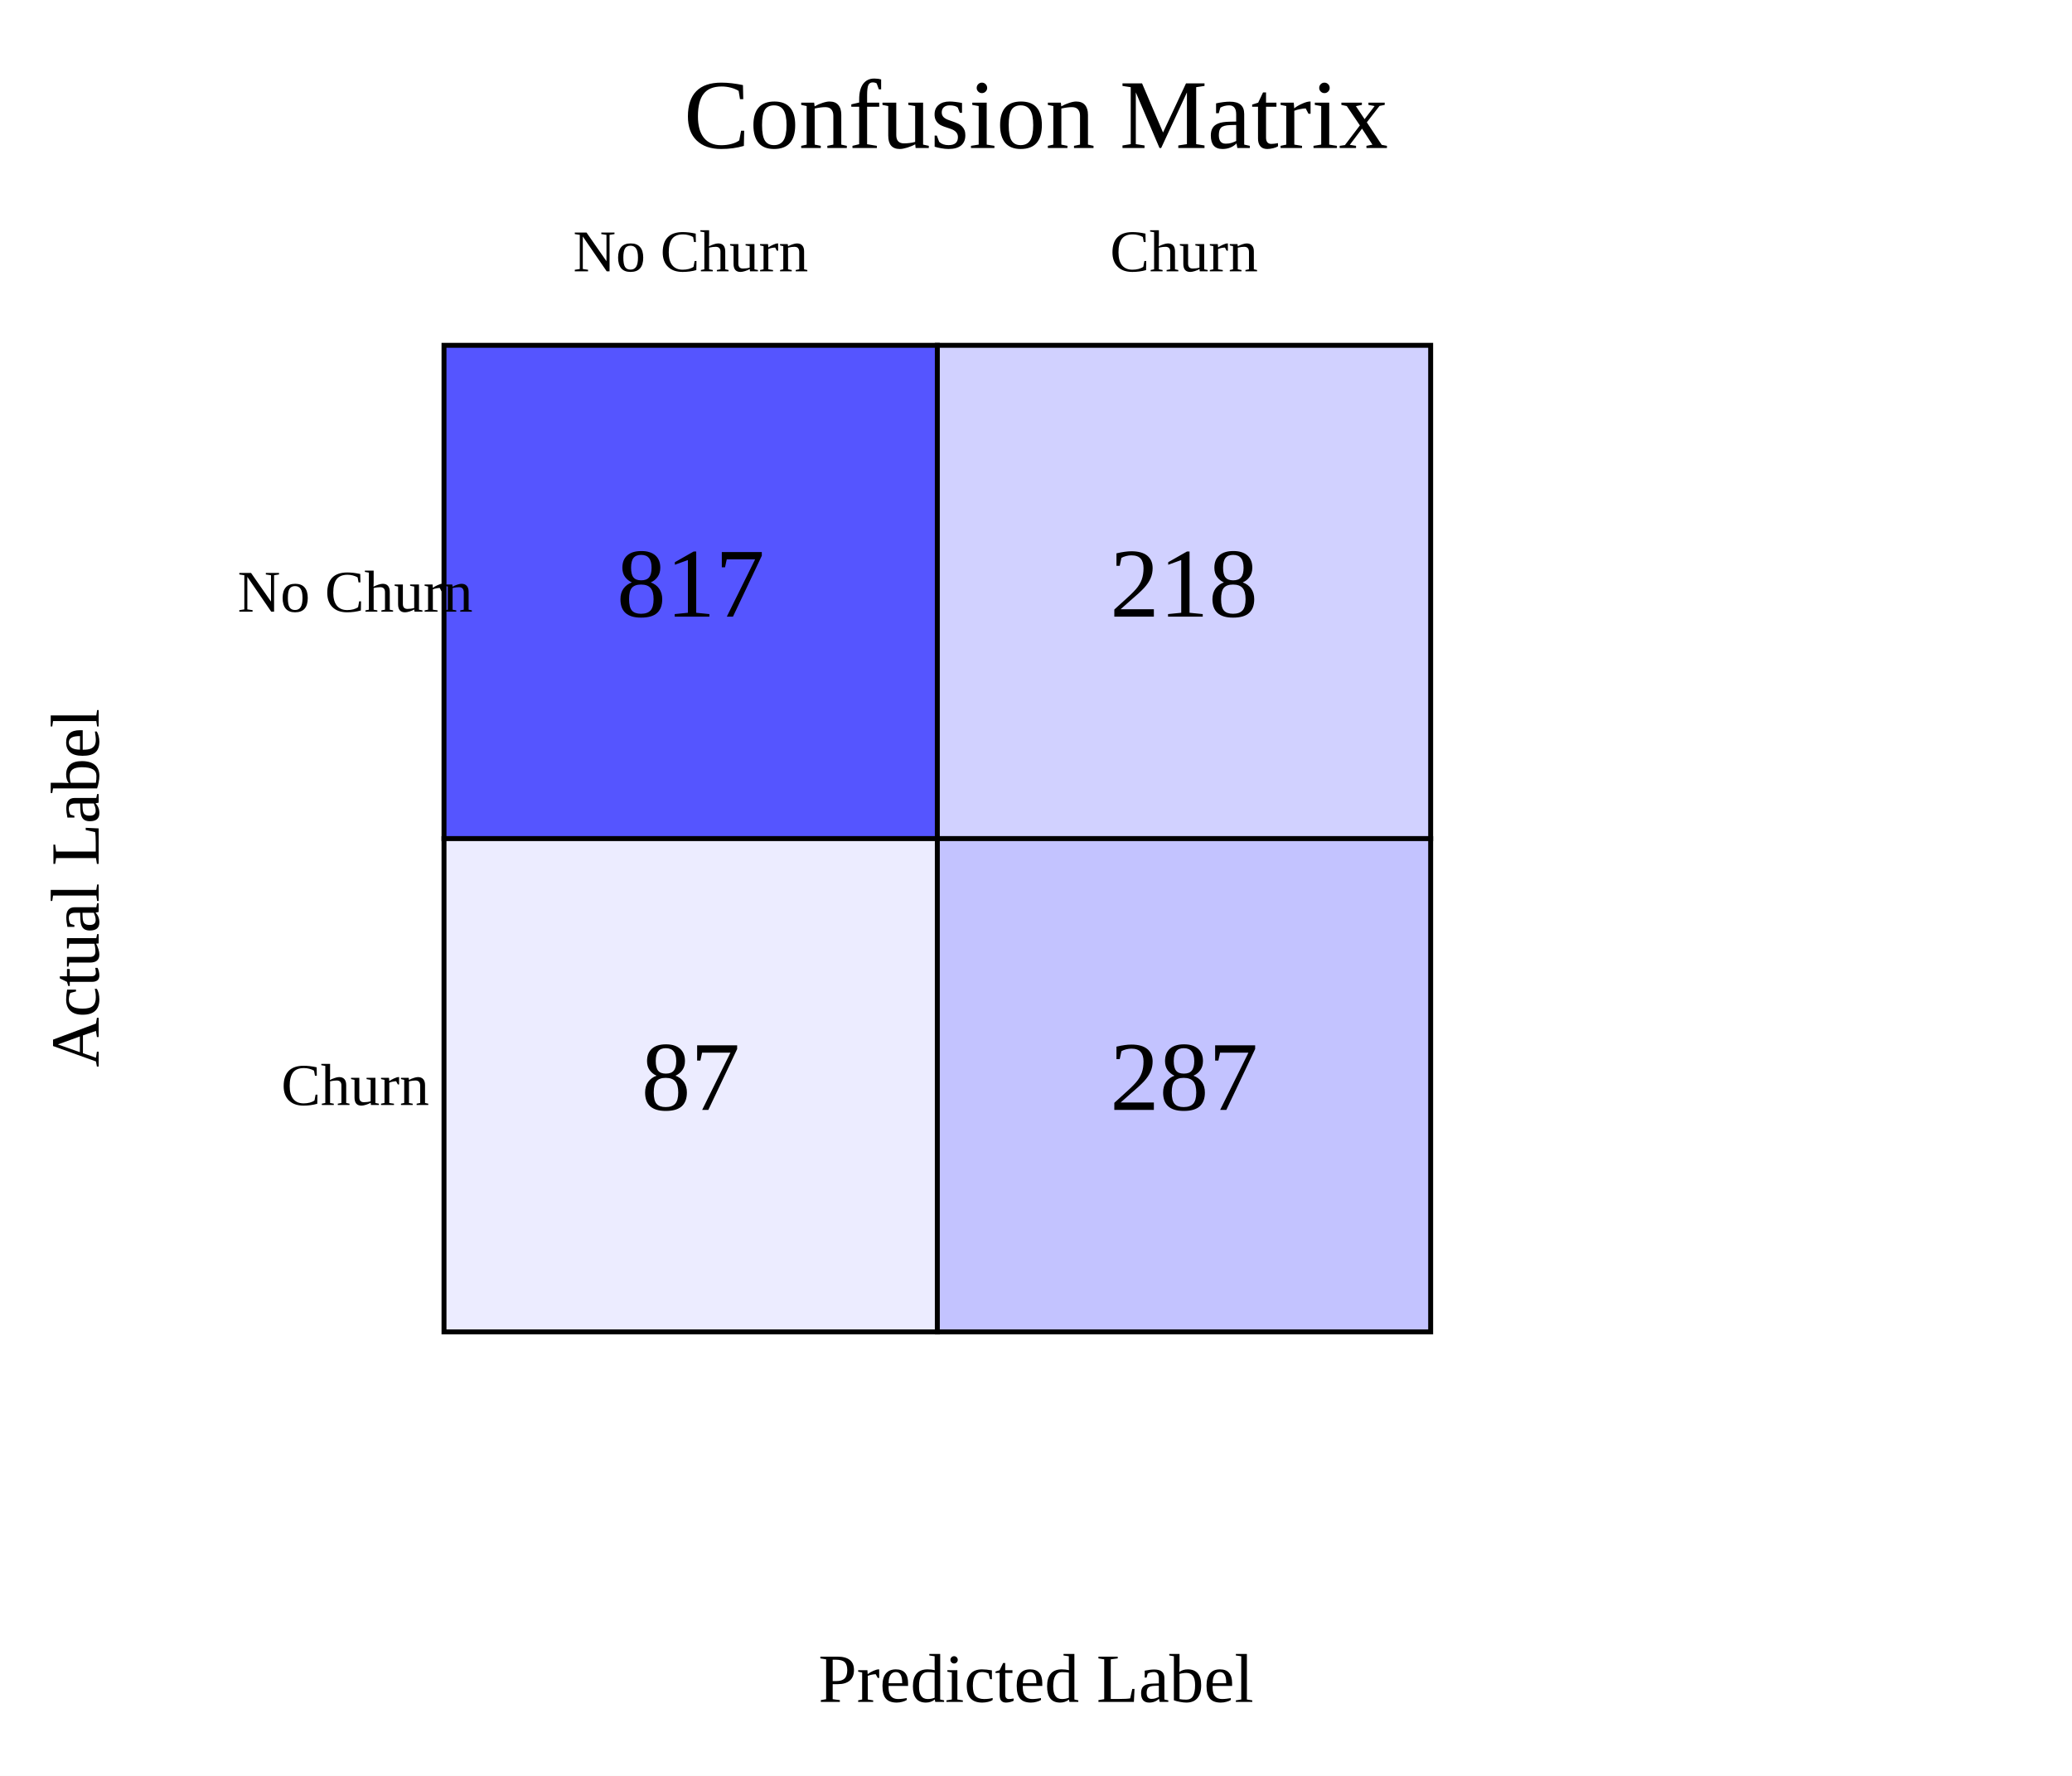
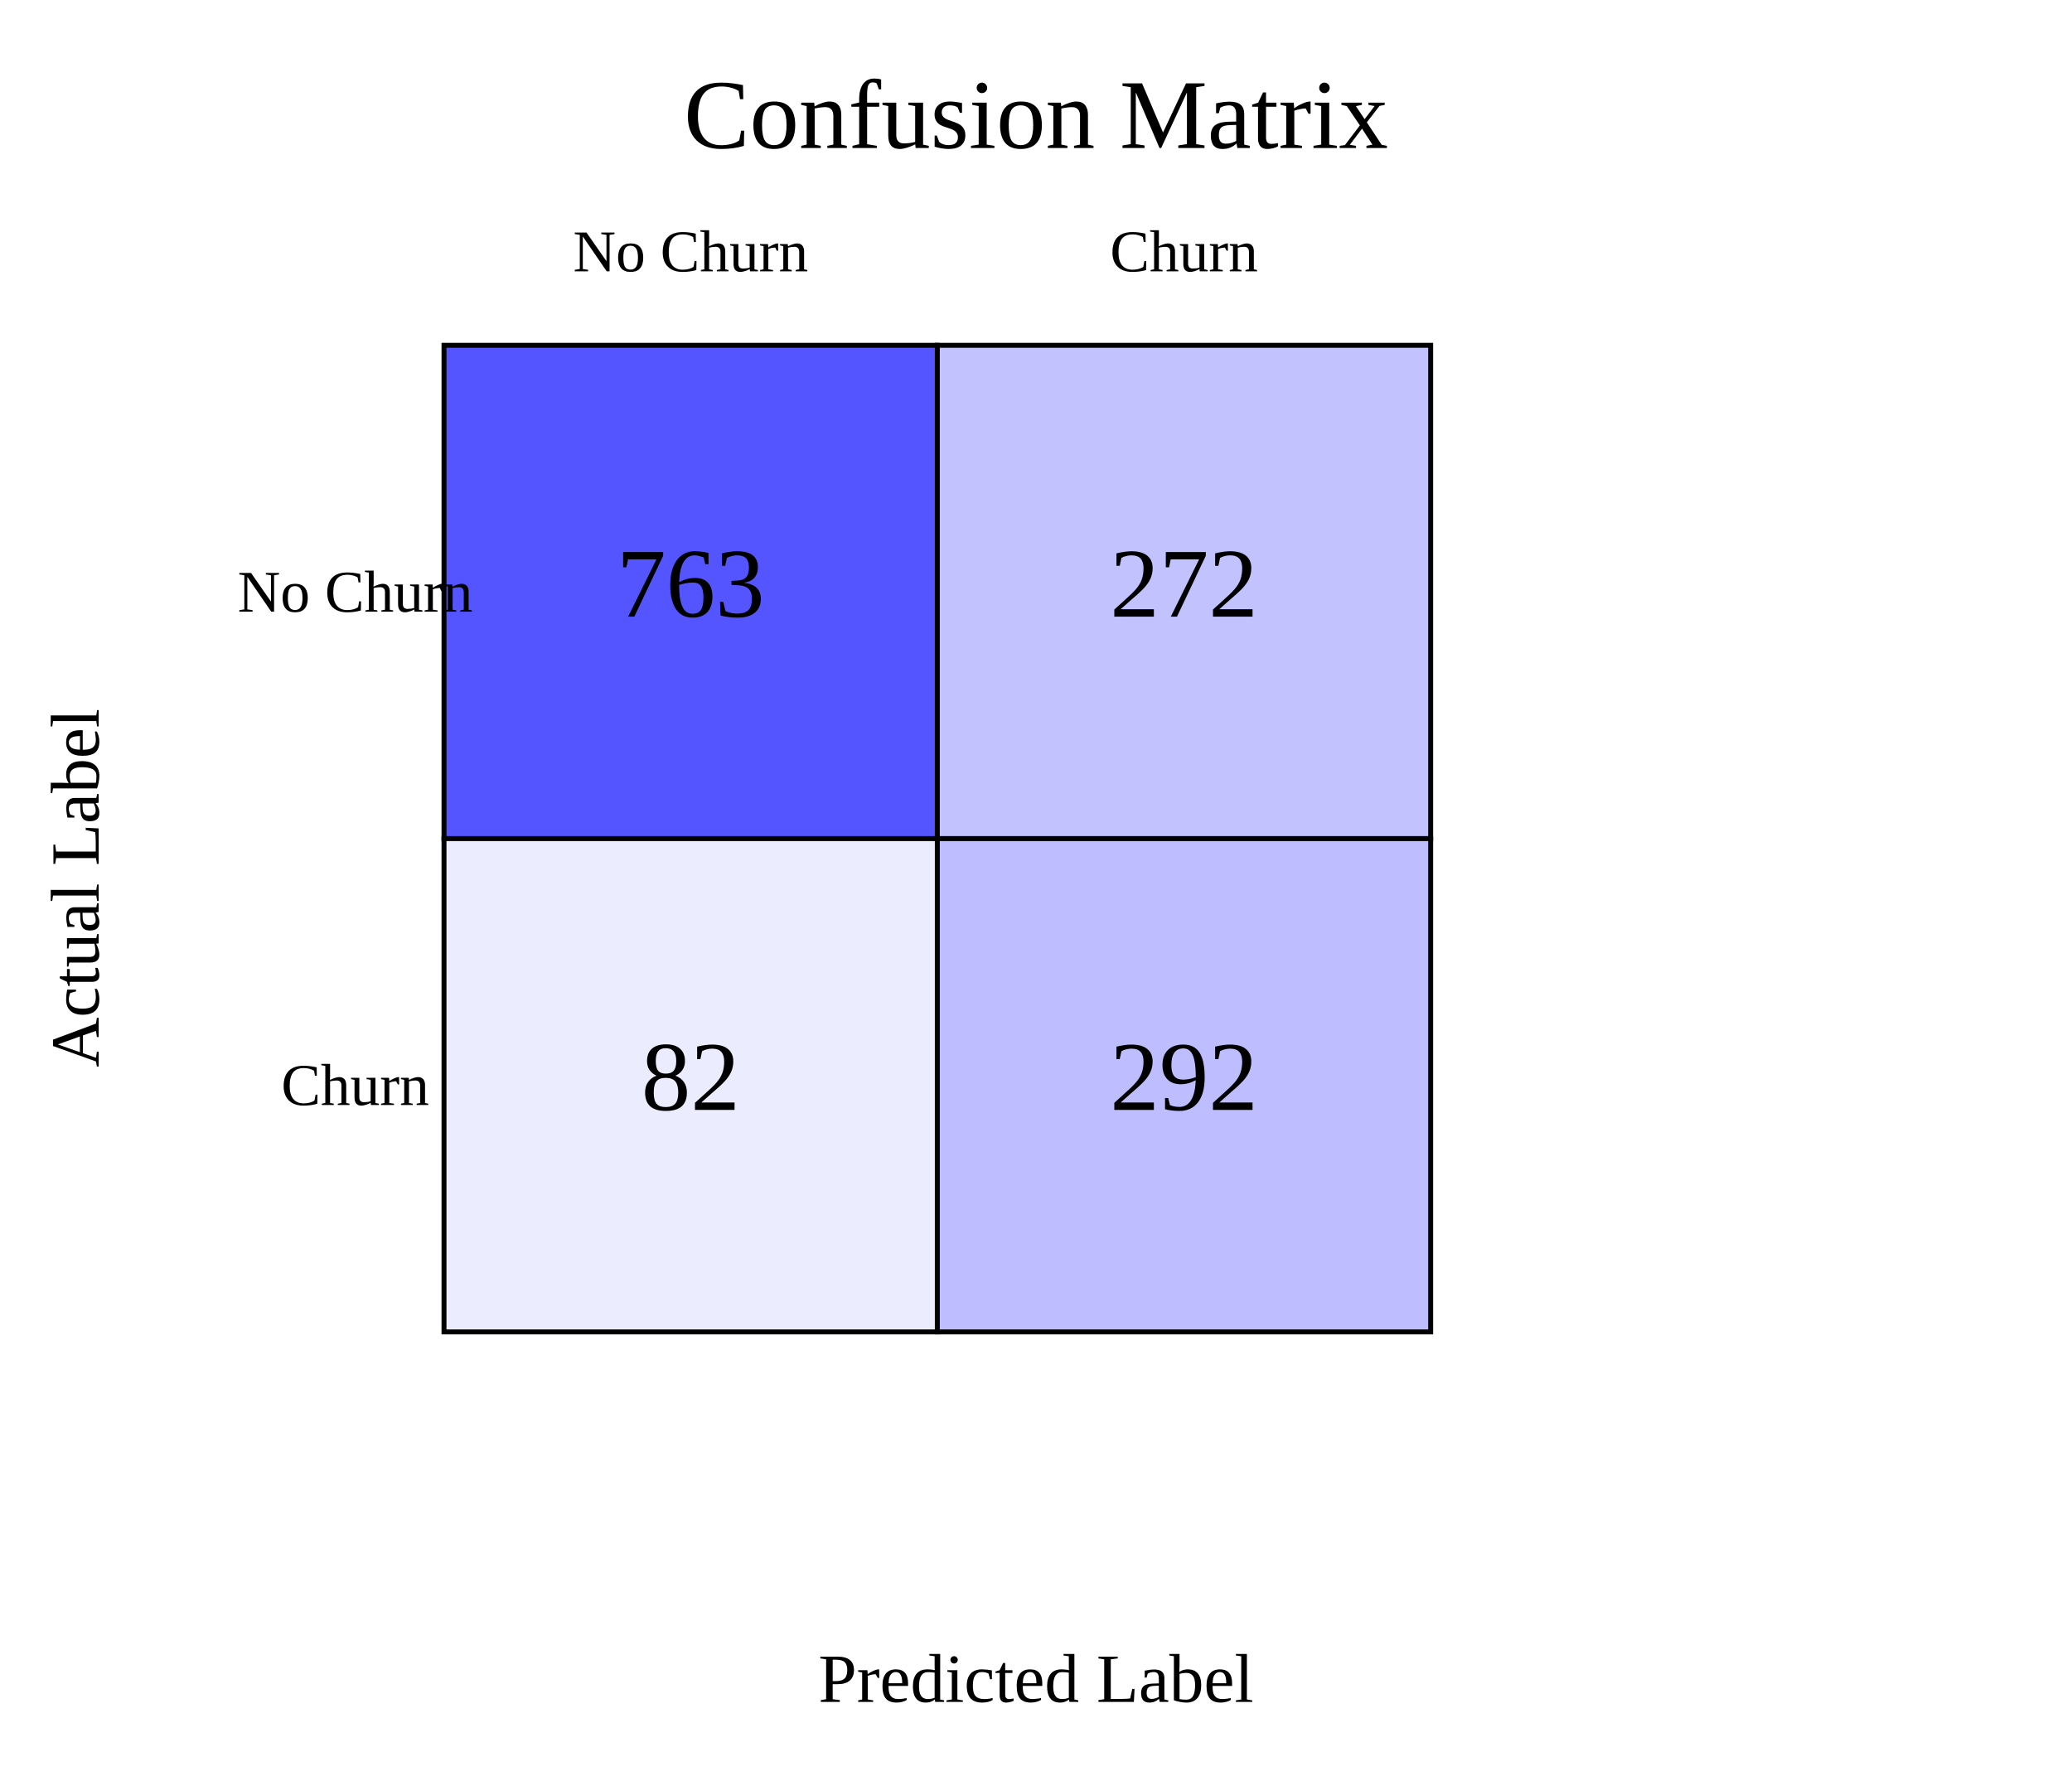
<svg xmlns="http://www.w3.org/2000/svg" width="420" height="360">
  <rect width="100%" height="100%" fill="white" />
  <text x="210" y="30" text-anchor="middle" font-size="20">Confusion Matrix</text>
  <text x="210" y="345" text-anchor="middle" font-size="14">Predicted Label</text>
  <text x="20" y="180" text-anchor="middle" font-size="14" transform="rotate(-90 20,180)">Actual Label</text>
  <rect x="90" y="70" width="100" height="100" fill="rgb(85,85,255)" stroke="black" />
-   <text x="140.0" y="125.0" text-anchor="middle" font-size="20">817</text>
-   <rect x="190" y="70" width="100" height="100" fill="rgb(209,209,255)" stroke="black" />
-   <text x="240.0" y="125.0" text-anchor="middle" font-size="20">218</text>
+   <text x="140.0" y="125.0" text-anchor="middle" font-size="20">763</text>
+   <rect x="190" y="70" width="100" height="100" fill="rgb(194,194,255)" stroke="black" />
+   <text x="240.0" y="125.0" text-anchor="middle" font-size="20">272</text>
  <rect x="90" y="170" width="100" height="100" fill="rgb(236,236,255)" stroke="black" />
-   <text x="140.0" y="225.0" text-anchor="middle" font-size="20">87</text>
-   <rect x="190" y="170" width="100" height="100" fill="rgb(195,195,255)" stroke="black" />
-   <text x="240.0" y="225.0" text-anchor="middle" font-size="20">287</text>
-   <text x="140.0" y="55" text-anchor="middle" font-size="12">No Churn</text>
-   <text x="240.0" y="55" text-anchor="middle" font-size="12">Churn</text>
-   <text x="72" y="124.0" text-anchor="middle" font-size="12">No Churn</text>
-   <text x="72" y="224.0" text-anchor="middle" font-size="12">Churn</text>
+   <text x="140.0" y="225.0" text-anchor="middle" font-size="20">82</text>
+   <rect x="190" y="170" width="100" height="100" fill="rgb(189,189,255)" stroke="black" />
+   <text x="240.0" y="225.0" text-anchor="middle" font-size="20">292</text>
+   <text x="140" y="55" text-anchor="middle" font-size="12">No Churn</text>
+   <text x="240" y="55" text-anchor="middle" font-size="12">Churn</text>
+   <text x="72" y="124" text-anchor="middle" font-size="12">No Churn</text>
+   <text x="72" y="224" text-anchor="middle" font-size="12">Churn</text>
</svg>
